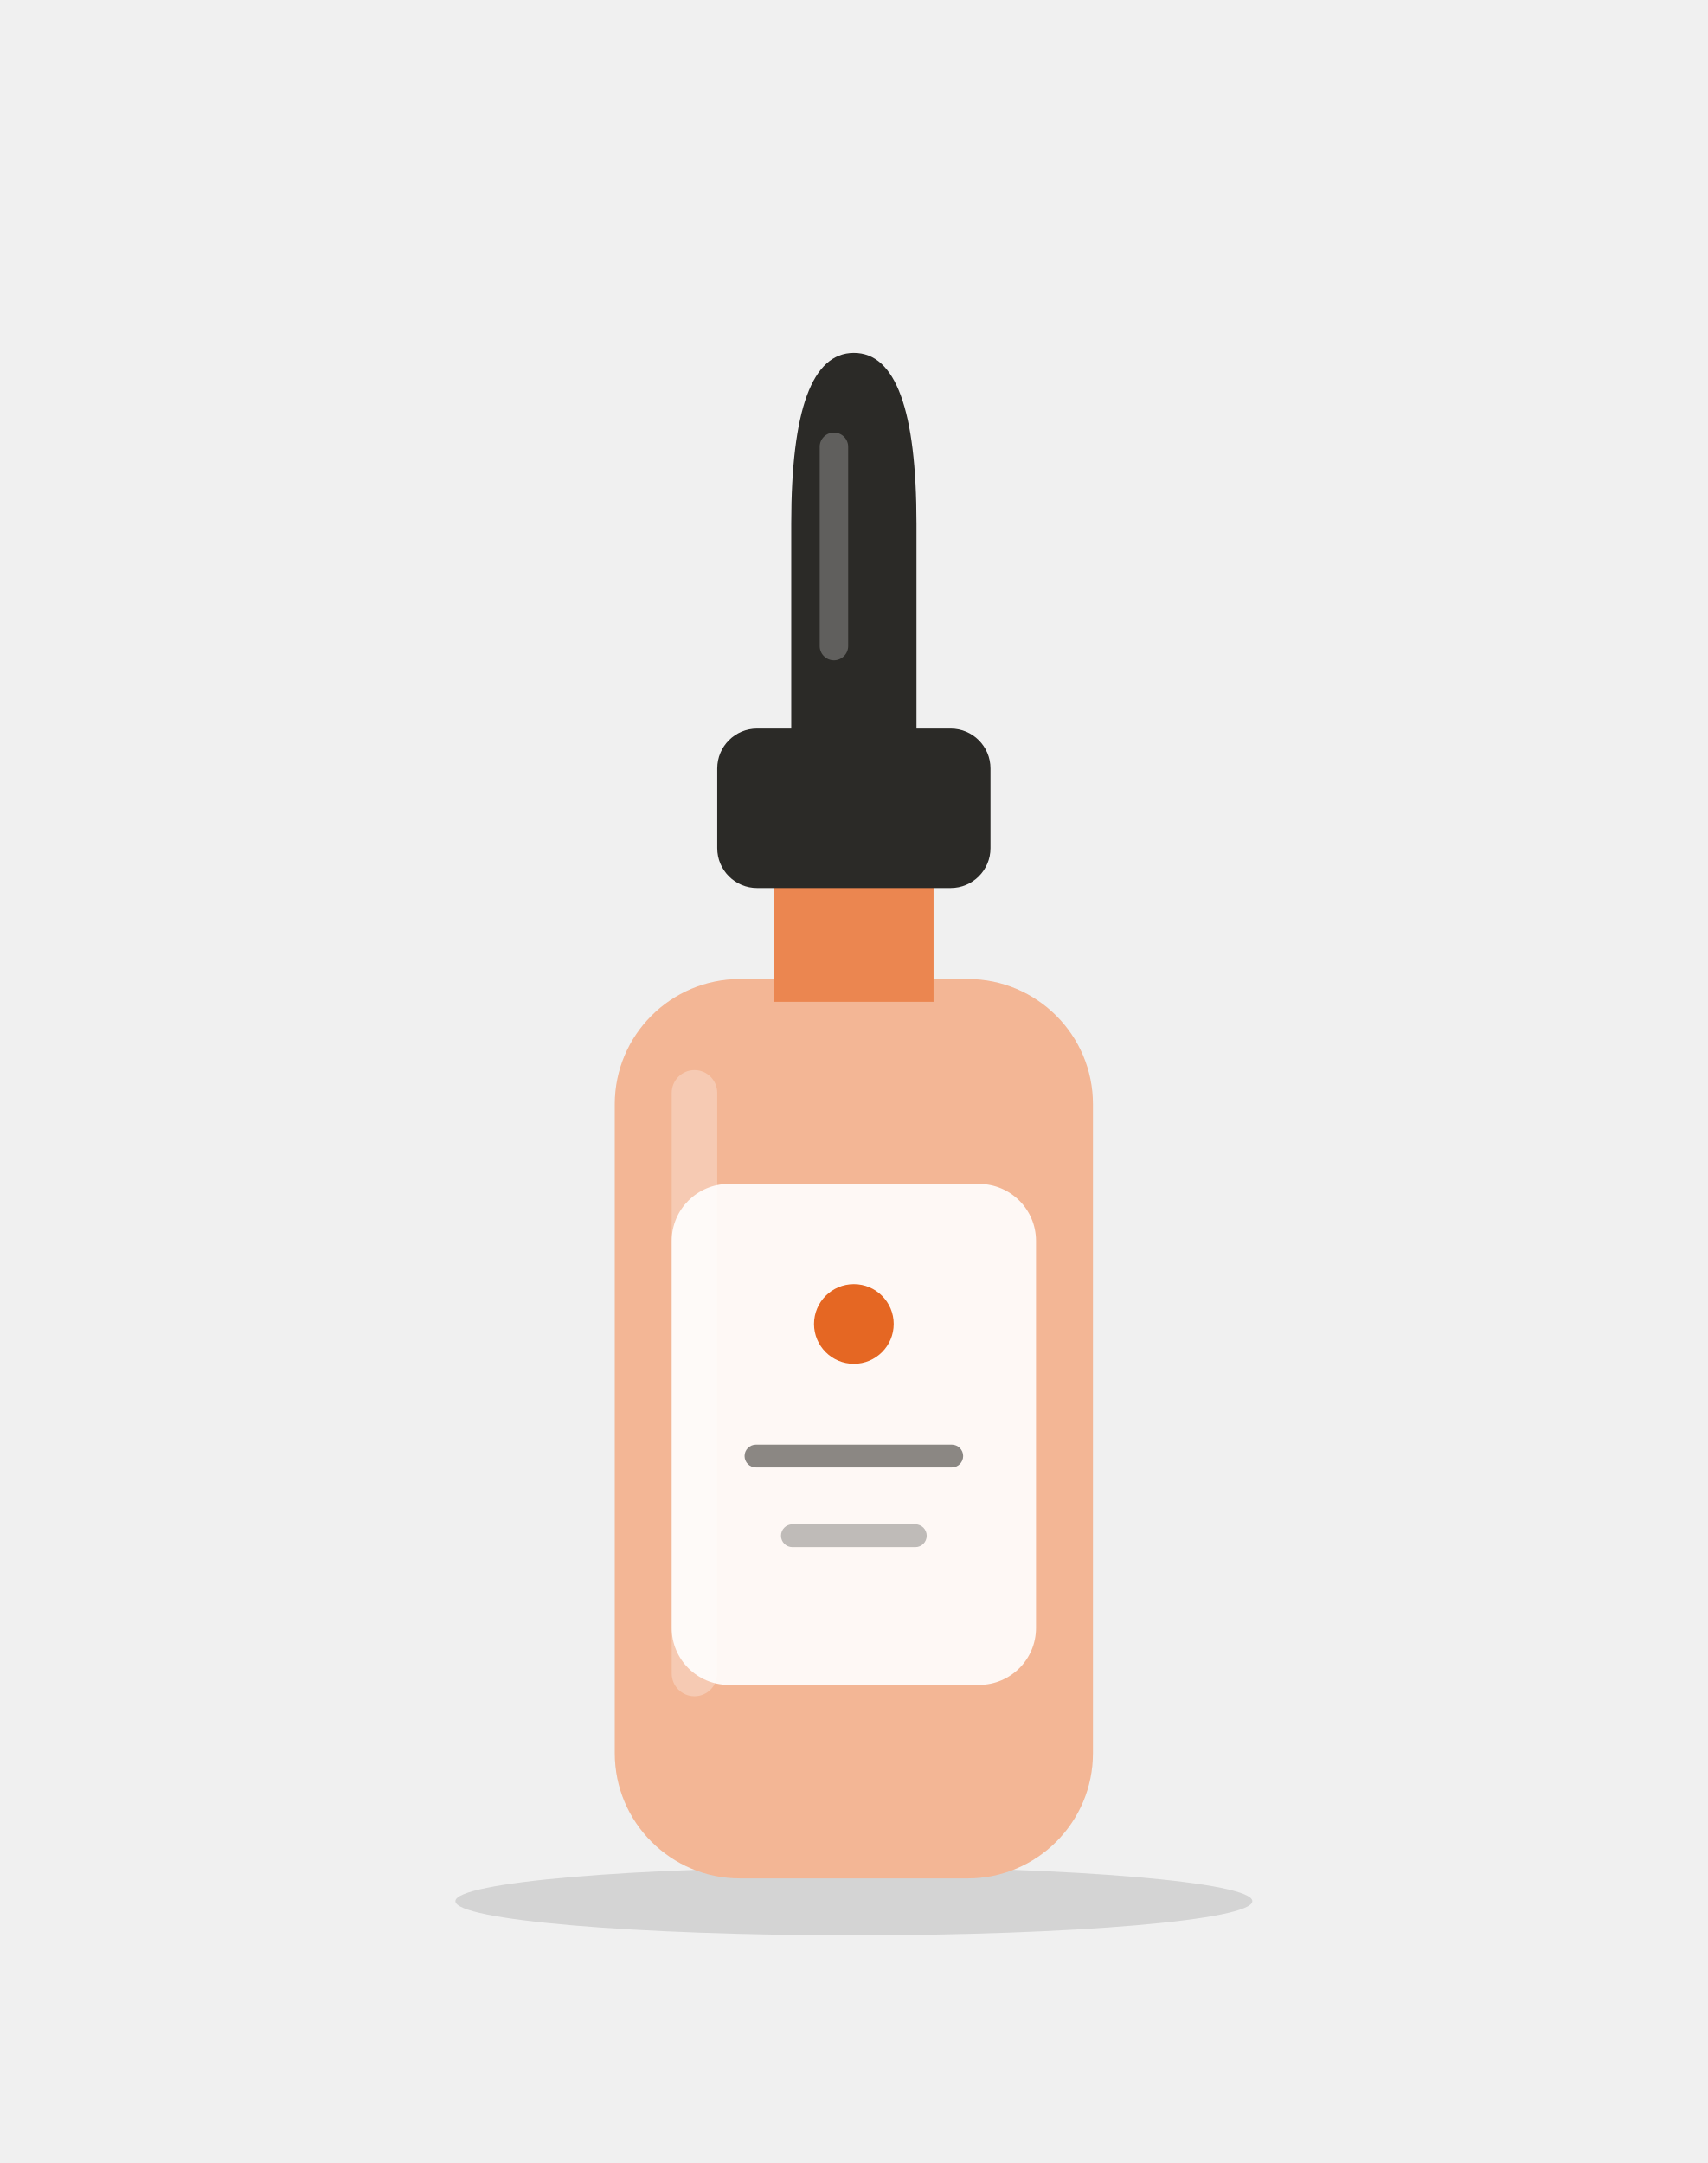
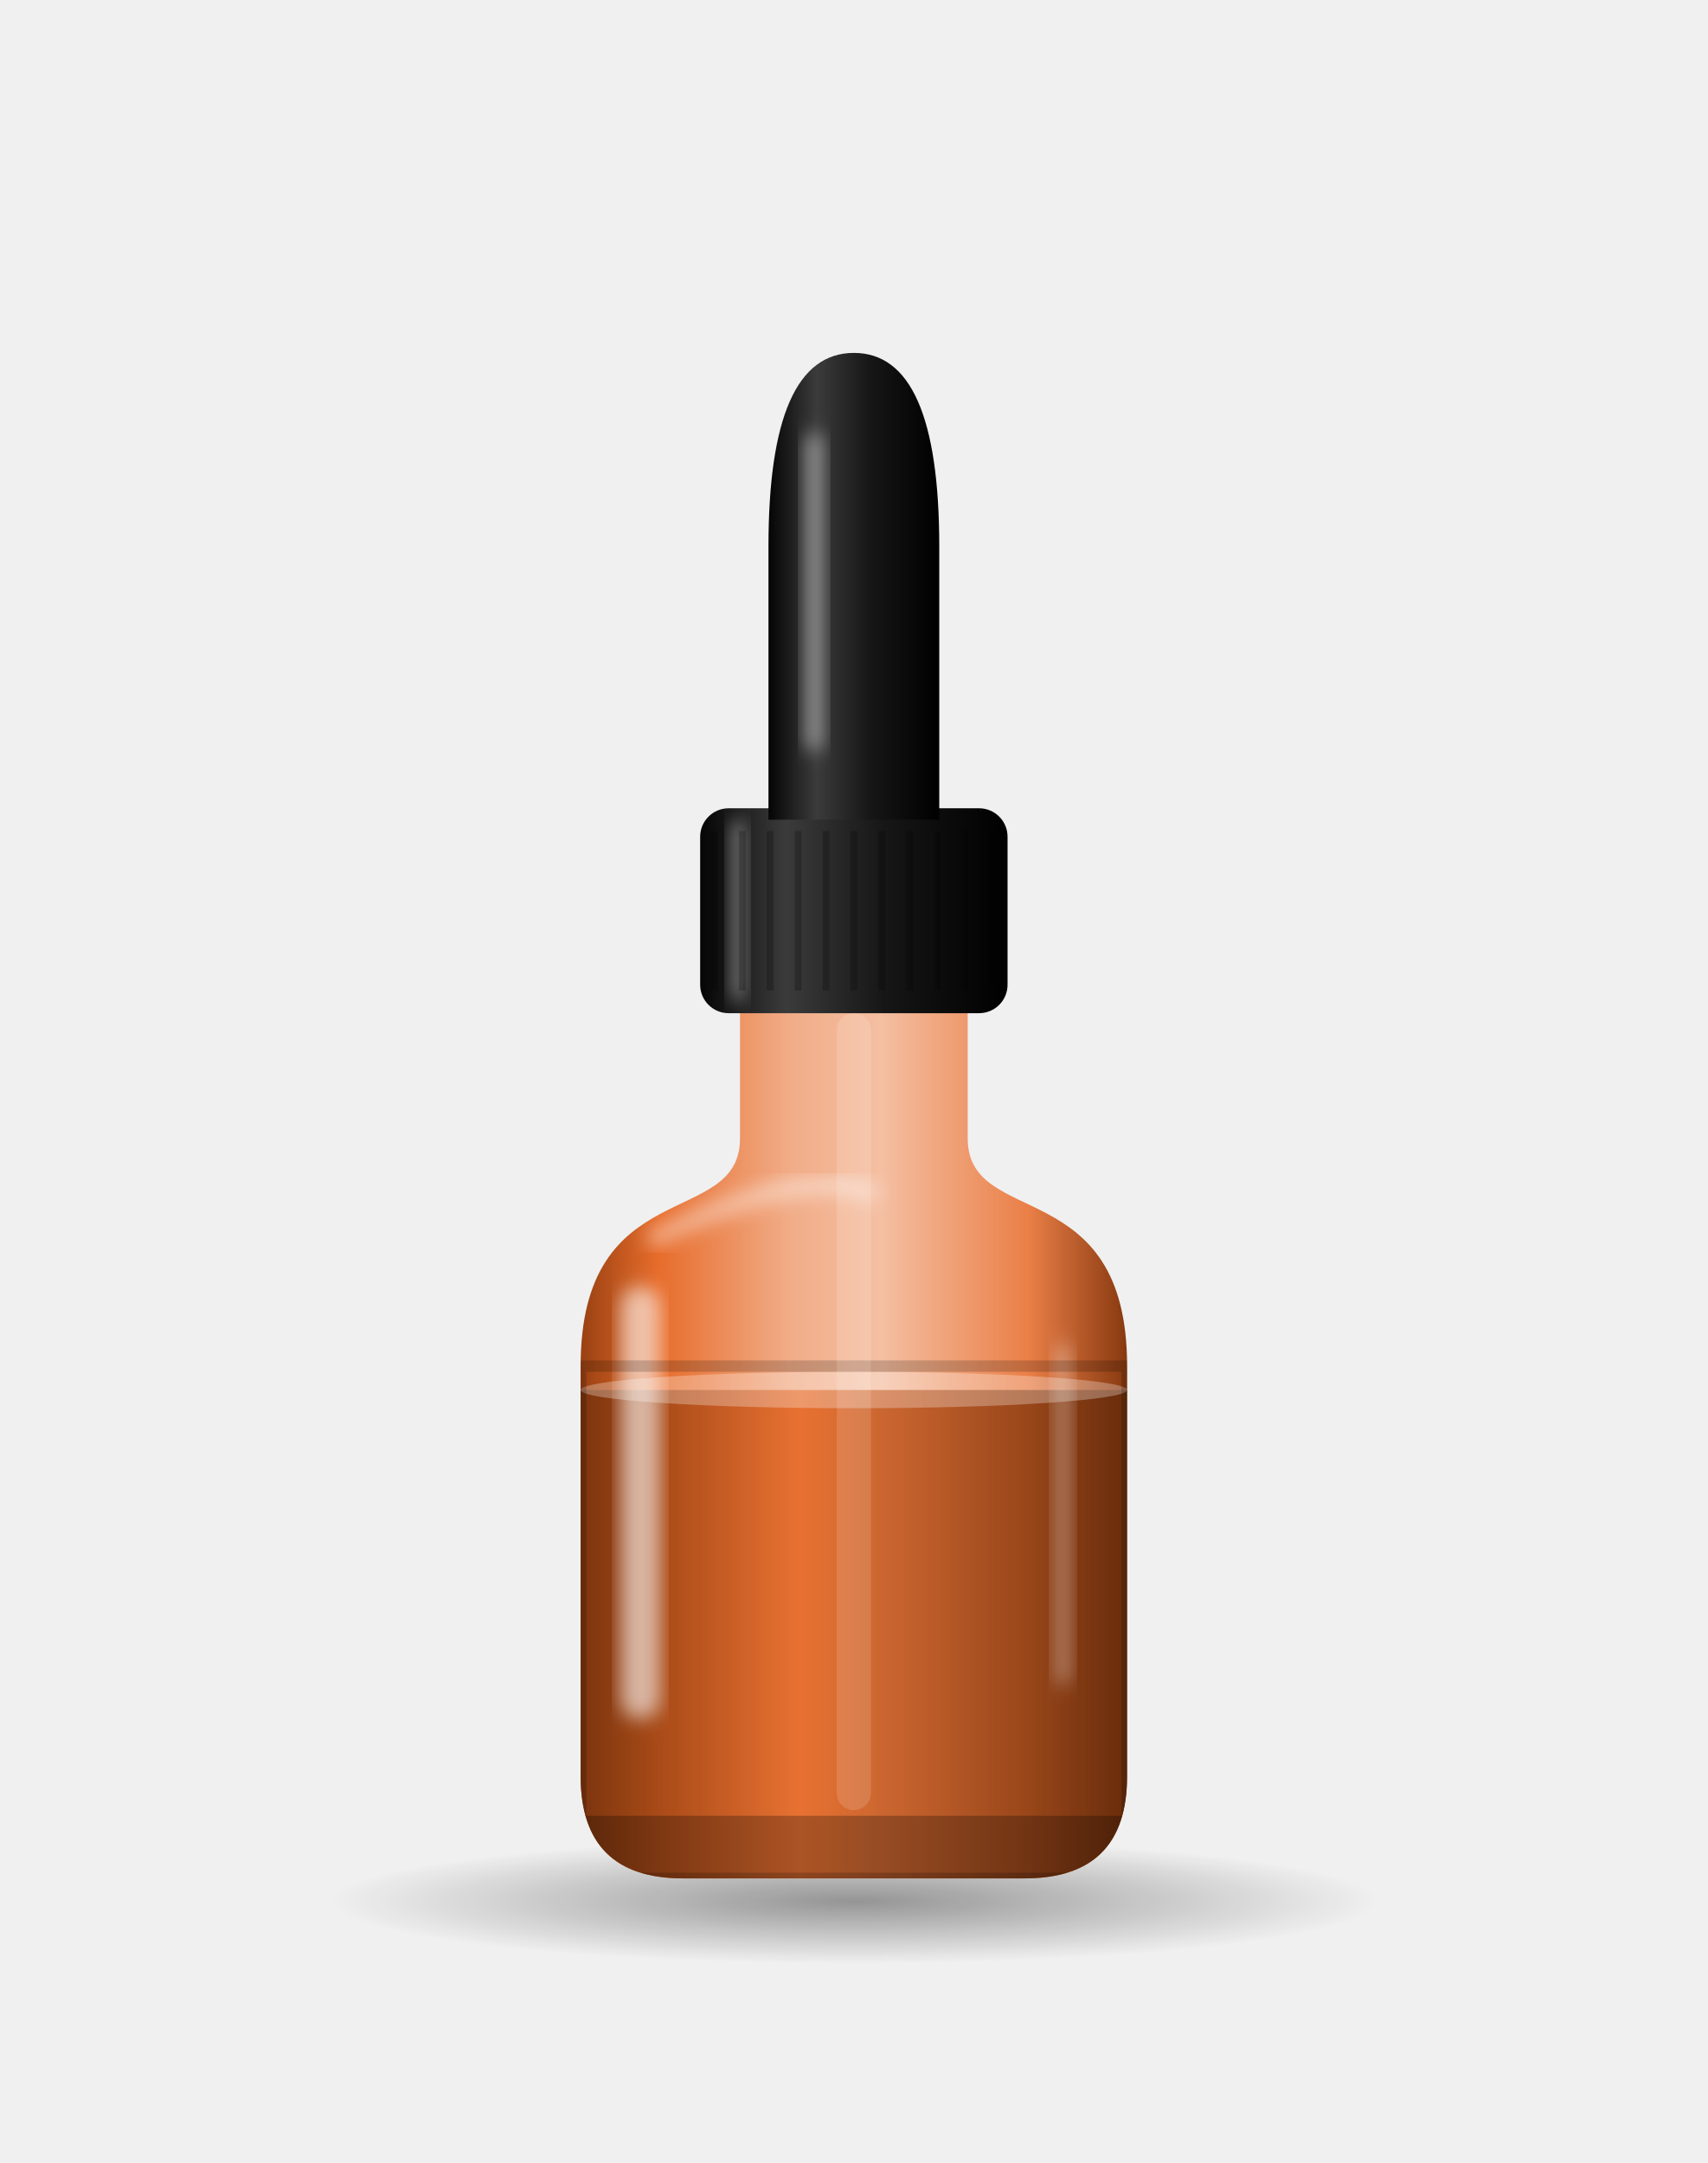
<svg xmlns="http://www.w3.org/2000/svg" viewBox="0 0 300 380" role="img" aria-label="Illustration">
-   <ellipse cx="150" cy="334" rx="70" ry="6" fill="#000" opacity=".12" />
-   <rect x="108" y="172" width="84" height="158" rx="22" fill="#f1ac87" />
-   <rect x="108" y="172" width="84" height="158" rx="22" fill="#fff" opacity=".12" />
-   <rect x="118" y="188" width="8" height="110" rx="4" fill="#fff" opacity=".28" />
-   <rect x="136" y="150" width="28" height="26" fill="#eb8650" />
-   <rect x="126" y="128" width="48" height="28" rx="7" fill="#2b2a27" />
-   <path d="M139 130 L139 92 Q139 62 150 62 Q161 62 161 92 L161 130 Z" fill="#2b2a27" />
-   <rect x="144" y="76" width="5" height="40" rx="2.5" fill="#fff" opacity=".25" />
-   <rect x="118" y="208" width="64" height="88" rx="10" fill="#fff" opacity=".9" />
-   <circle cx="150.0" cy="232.6" r="7.0" fill="#e56723" />
-   <rect x="130.8" y="253.8" width="38.4" height="4" rx="2" fill="#2b2a27" opacity=".55" />
-   <rect x="137.2" y="267.8" width="25.6" height="4" rx="2" fill="#2b2a27" opacity=".3" />
+   <defs>
+     <linearGradient id="gl" x1="0" x2="1">
+       <stop offset="0" stop-color="#9a4112" />
+       <stop offset=".14" stop-color="#e76c2b" />
+       <stop offset=".38" stop-color="#f1ac87" />
+       <stop offset=".55" stop-color="#f4bfa2" />
+       <stop offset=".82" stop-color="#ea7f47" />
+       <stop offset="1" stop-color="#883910" />
+     </linearGradient>
+     <linearGradient id="lq" x1="0" x2="1">
+       <stop offset="0" stop-color="#76320d" />
+       <stop offset=".4" stop-color="#e66622" />
+       <stop offset="1" stop-color="#632a0b" />
+     </linearGradient>
+     <linearGradient id="cp" x1="0" x2="1">
+       <stop offset="0" stop-color="#050505" />
+       <stop offset=".28" stop-color="#3b3b3b" />
+       <stop offset=".6" stop-color="#161616" />
+       <stop offset="1" stop-color="#000" />
+     </linearGradient>
+     <linearGradient id="mt" x1="0" x2="1">
+       <stop offset="0" stop-color="#8a8c8e" />
+       <stop offset=".25" stop-color="#f4f5f6" />
+       <stop offset=".5" stop-color="#b9bbbd" />
+       <stop offset=".78" stop-color="#eceeef" />
+       <stop offset="1" stop-color="#7d7f82" />
+     </linearGradient>
+     <radialGradient id="sh" cx=".5" cy=".5" r=".5">
+       <stop offset="0" stop-color="#000" stop-opacity=".38" />
+       <stop offset="1" stop-color="#000" stop-opacity="0" />
+     </radialGradient>
+     <filter id="bl" x="-20%" y="-20%" width="140%" height="140%">
+       <feGaussianBlur stdDeviation="1.6" />
+     </filter>
+   </defs>
+   <ellipse cx="150" cy="334" rx="92" ry="11" fill="url(#sh)" />
+   <clipPath id="bc">
+     <path d="M130.0 176 L130.0 200 C130.0 216 102.0 206 102.0 240 L102.0 312 Q102.0 330 120.0 330 L180.0 330 Q198.0 330 198.0 312 L198.0 240 C198.0 206 170.0 216 170.0 200 L170.0 176 Z" />
+   </clipPath>
+   <path d="M130.0 176 L130.0 200 C130.0 216 102.0 206 102.0 240 L102.0 312 Q102.0 330 120.0 330 L180.0 330 Q198.0 330 198.0 312 L198.0 240 C198.0 206 170.0 216 170.0 200 L170.0 176 Z" fill="url(#gl)" />
+   <g clip-path="url(#bc)">
+     <rect x="102.0" y="244.2" width="96" height="87.8" fill="url(#lq)" opacity="0.85" />
+     <ellipse cx="150" cy="244.2" rx="48.0" ry="3.2" fill="#fff" opacity=".28" />
+     <rect x="102.0" y="319" width="96" height="12" fill="#000" opacity=".26" />
+     <rect x="109.0" y="226" width="7" height="76" rx="3.5" fill="#fff" opacity=".6" filter="url(#bl)" />
+     <rect x="185.0" y="236" width="3.5" height="60" rx="1.7" fill="#fff" opacity=".3" filter="url(#bl)" />
+     <path d="M114.0 218 Q142 204 154 210" stroke="#fff" stroke-width="3" fill="none" opacity=".45" filter="url(#bl)" />
+     <rect x="102.0" y="240" width="96" height="90" fill="none" stroke="#000" stroke-opacity=".18" stroke-width="2" />
+   </g>
+   <rect x="147" y="178" width="6" height="140" rx="3" fill="#fff" opacity=".14" />
+   <rect x="123" y="142" width="54" height="36" rx="5" fill="url(#cp)" />
+   <rect x="128" y="144" width="3.2" height="32" rx="1.6" fill="#fff" opacity=".35" filter="url(#bl)" />
+   <rect x="124.9" y="146" width="1.2" height="28" fill="#000" opacity="0.22" />
+   <rect x="129.8" y="146" width="1.2" height="28" fill="#000" opacity="0.22" />
+   <rect x="134.7" y="146" width="1.2" height="28" fill="#000" opacity="0.22" />
+   <rect x="139.6" y="146" width="1.2" height="28" fill="#000" opacity="0.22" />
+   <rect x="144.5" y="146" width="1.2" height="28" fill="#000" opacity="0.22" />
+   <rect x="149.4" y="146" width="1.2" height="28" fill="#000" opacity="0.22" />
+   <rect x="154.3" y="146" width="1.2" height="28" fill="#000" opacity="0.22" />
+   <rect x="159.2" y="146" width="1.2" height="28" fill="#000" opacity="0.22" />
+   <rect x="164.1" y="146" width="1.2" height="28" fill="#000" opacity="0.22" />
+   <rect x="169.0" y="146" width="1.2" height="28" fill="#000" opacity="0.22" />
+   <rect x="173.9" y="146" width="1.2" height="28" fill="#000" opacity="0.22" />
+   <path d="M135 144 L135 96 Q135 62 150 62 Q165 62 165 96 L165 144 Z" fill="url(#cp)" />
+   <rect x="141" y="76" width="4" height="56" rx="2" fill="#fff" opacity=".4" filter="url(#bl)" />
</svg>
